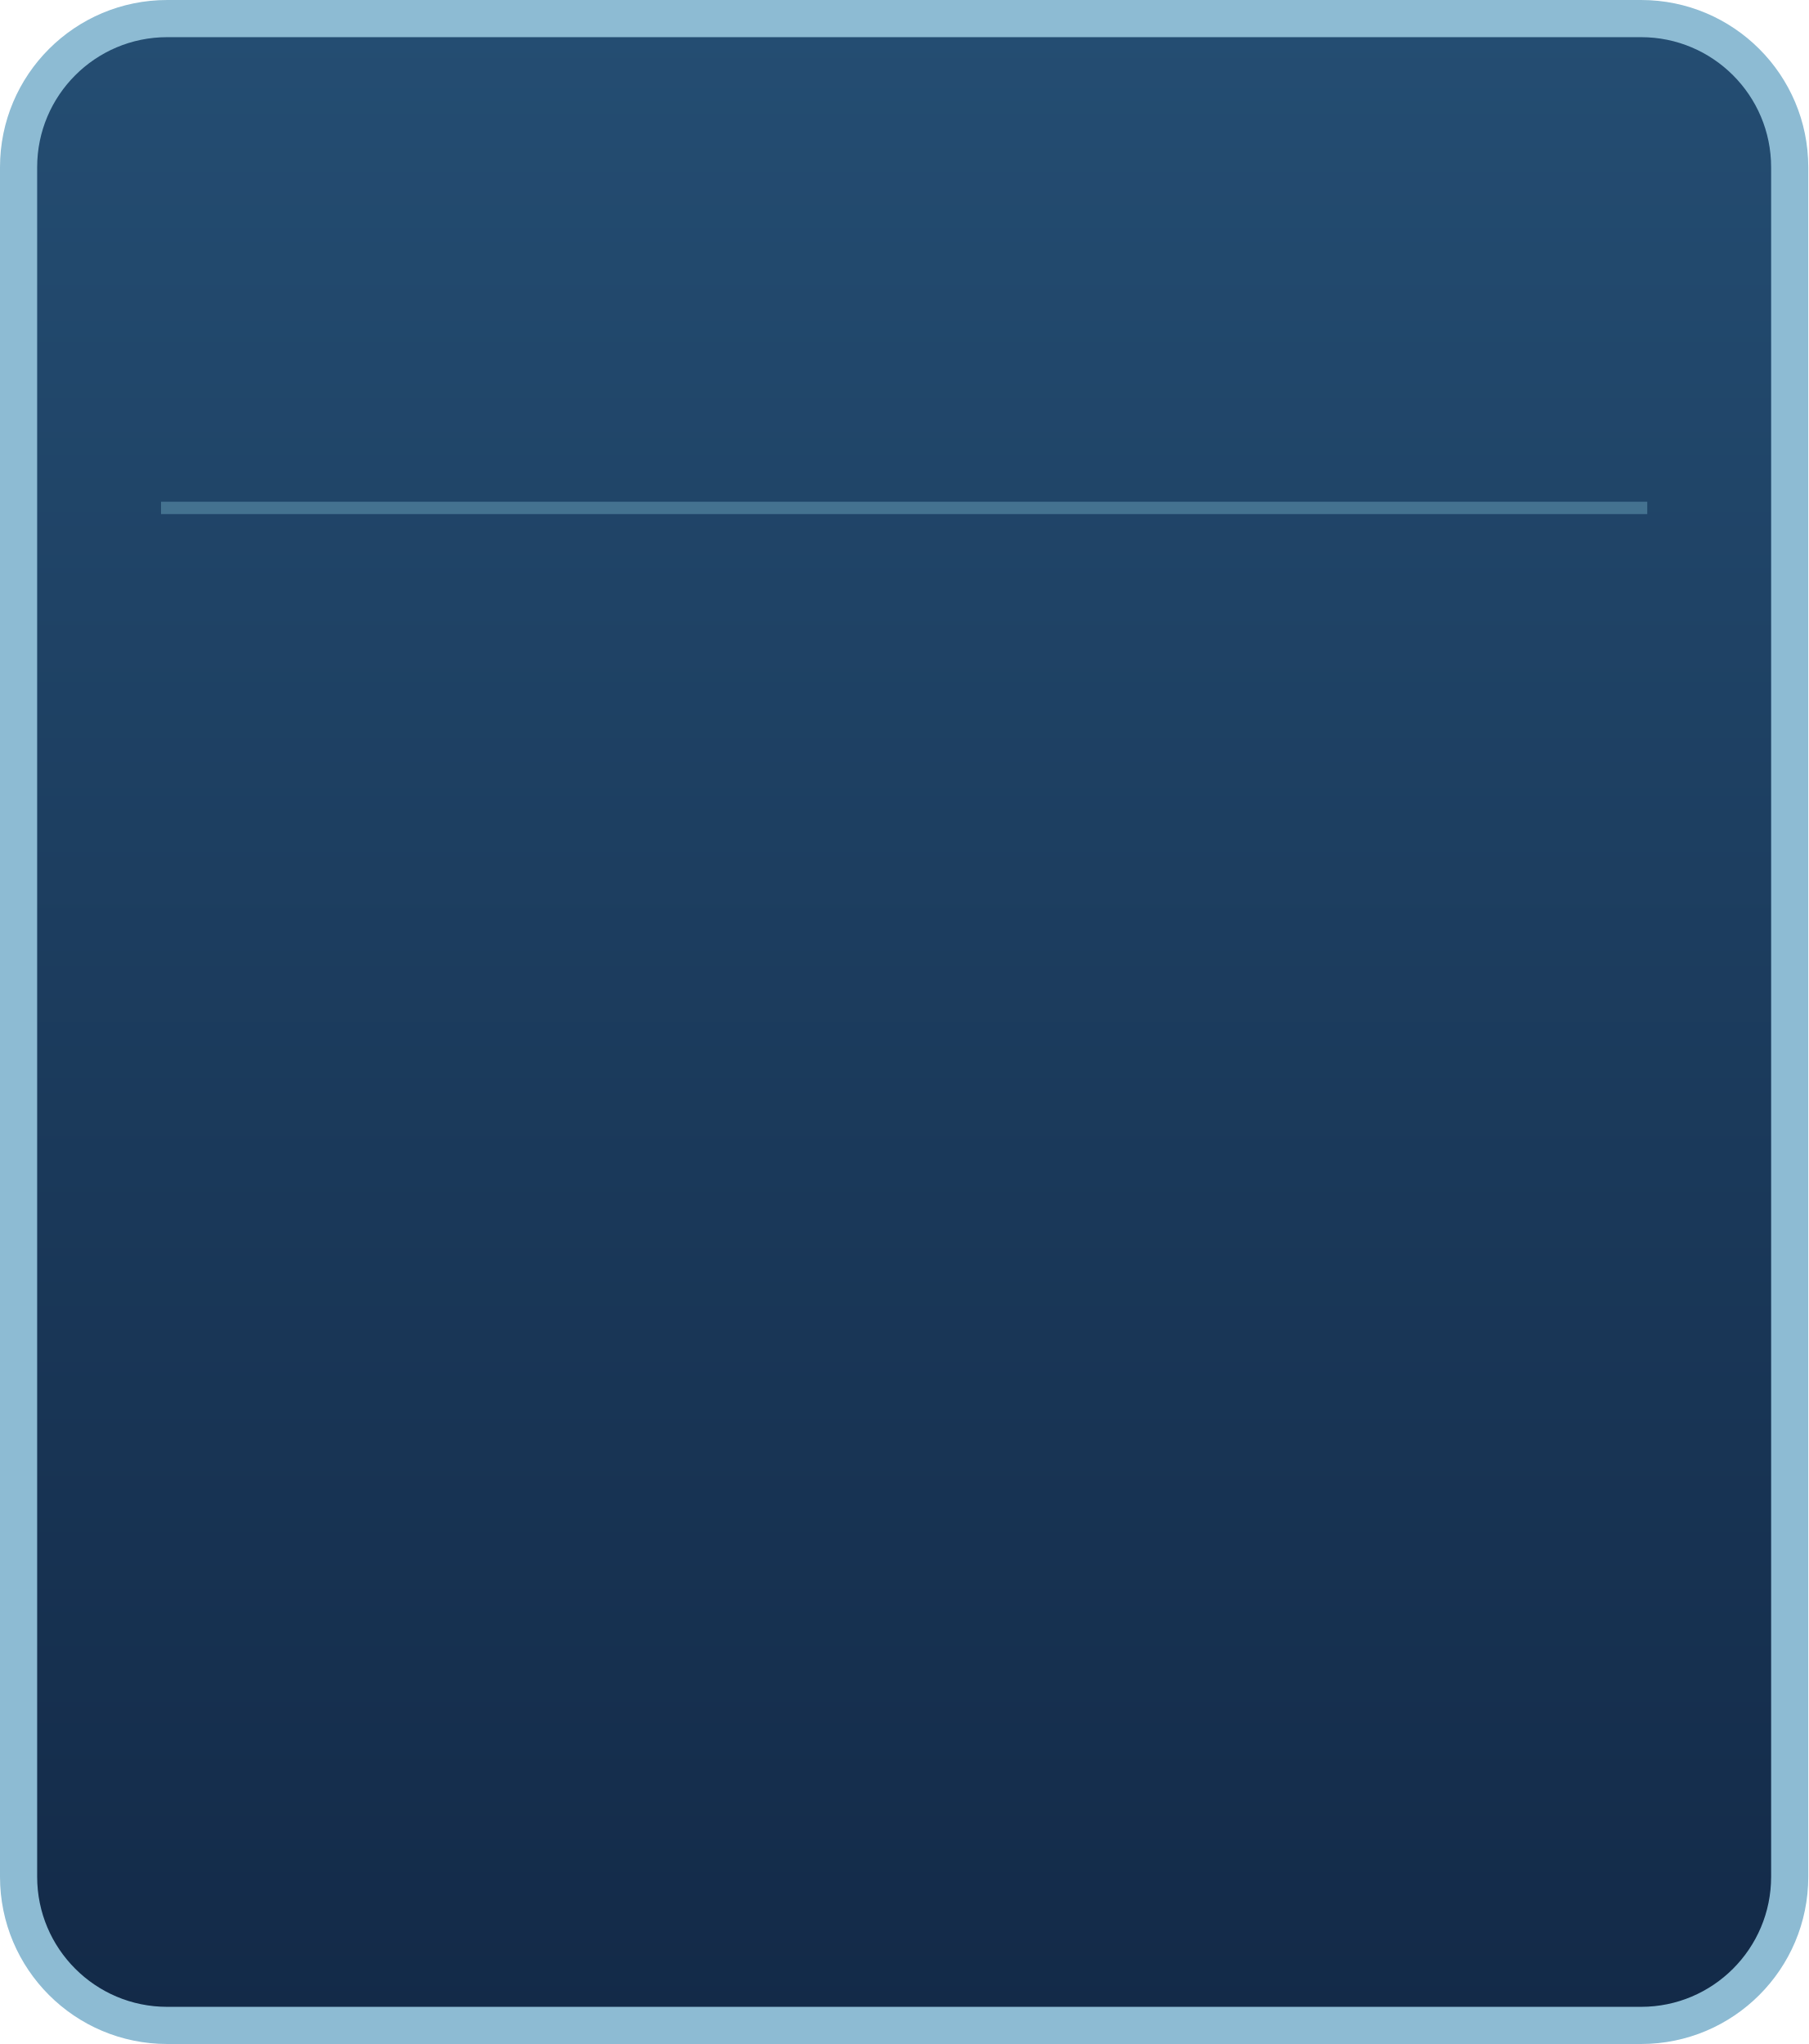
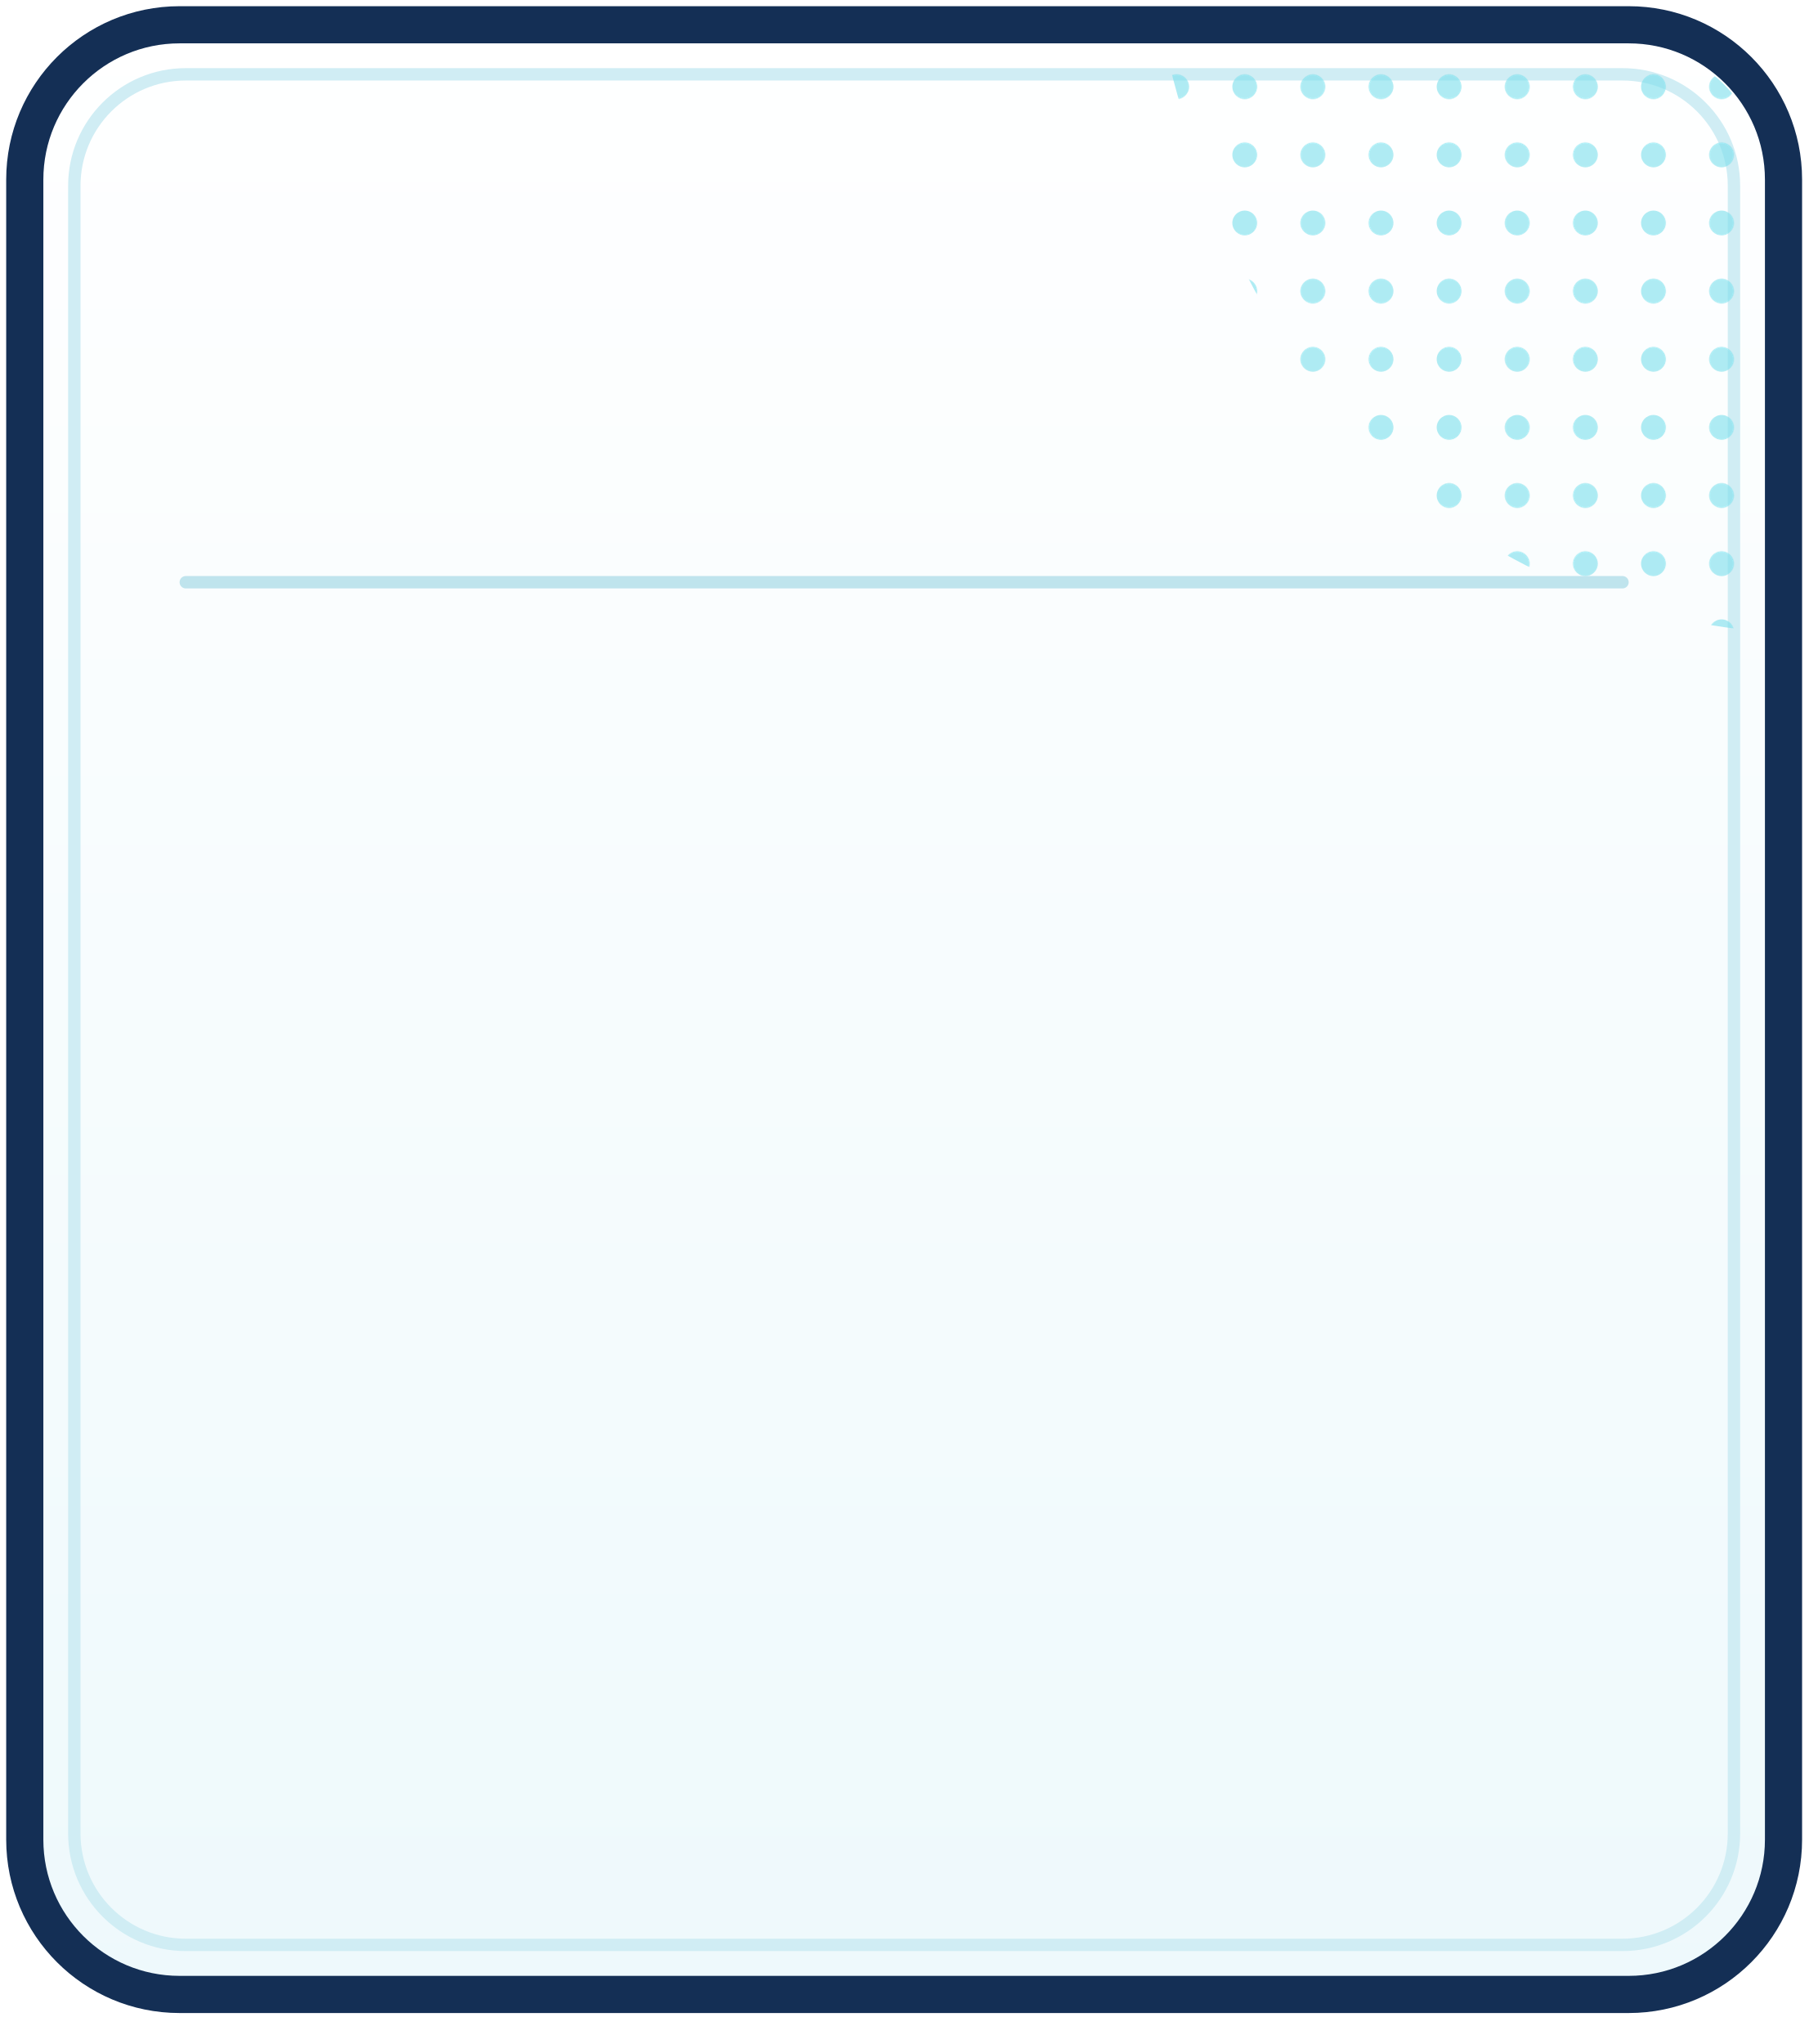
<svg xmlns="http://www.w3.org/2000/svg" width="292" height="330" viewBox="0 0 292 330">
  <defs>
-     <linearGradient id="c" x1="0" y1="0" x2="0" y2="1">
-       <stop stop-color="#244d72" />
-       <stop offset="1" stop-color="#132a48" />
+     <linearGradient id="card" x1="0" y1="0" x2="0" y2="1">
+       <stop stop-color="#ffffff" />
+       <stop offset="1" stop-color="#eef9fc" />
    </linearGradient>
+     <pattern id="dots" width="11" height="11" patternUnits="userSpaceOnUse">
+       <circle cx="3" cy="3" r="2" fill="#7edfeb" />
+     </pattern>
+     <clipPath id="corner">
+       <path d="M188 7h74c13 0 23 10 23 23v72c-47-4-83-35-97-95Z" />
+     </clipPath>
  </defs>
-   <rect x="3" y="3" width="286" height="324" rx="24" fill="url(#c)" stroke="#8dbbd3" stroke-width="6" />
-   <path d="M26 82h240" stroke="#9adcef" stroke-opacity=".3" stroke-width="2" />
+   <rect x="7" y="10" width="278" height="313" rx="25" fill="#14233d" opacity=".16" />
+   <rect x="4" y="4" width="284" height="318" rx="25" fill="url(#card)" stroke="#142f55" stroke-width="6" />
+   <rect x="12" y="12" width="268" height="302" rx="18" fill="none" stroke="#d0edf4" stroke-width="2" />
+   <g clip-path="url(#corner)" opacity=".62">
+     <rect x="180" y="0" width="112" height="112" fill="url(#dots)" />
+   </g>
+   <path d="M30 94h232" stroke="#bfe4ed" stroke-width="2" stroke-linecap="round" />
</svg>
